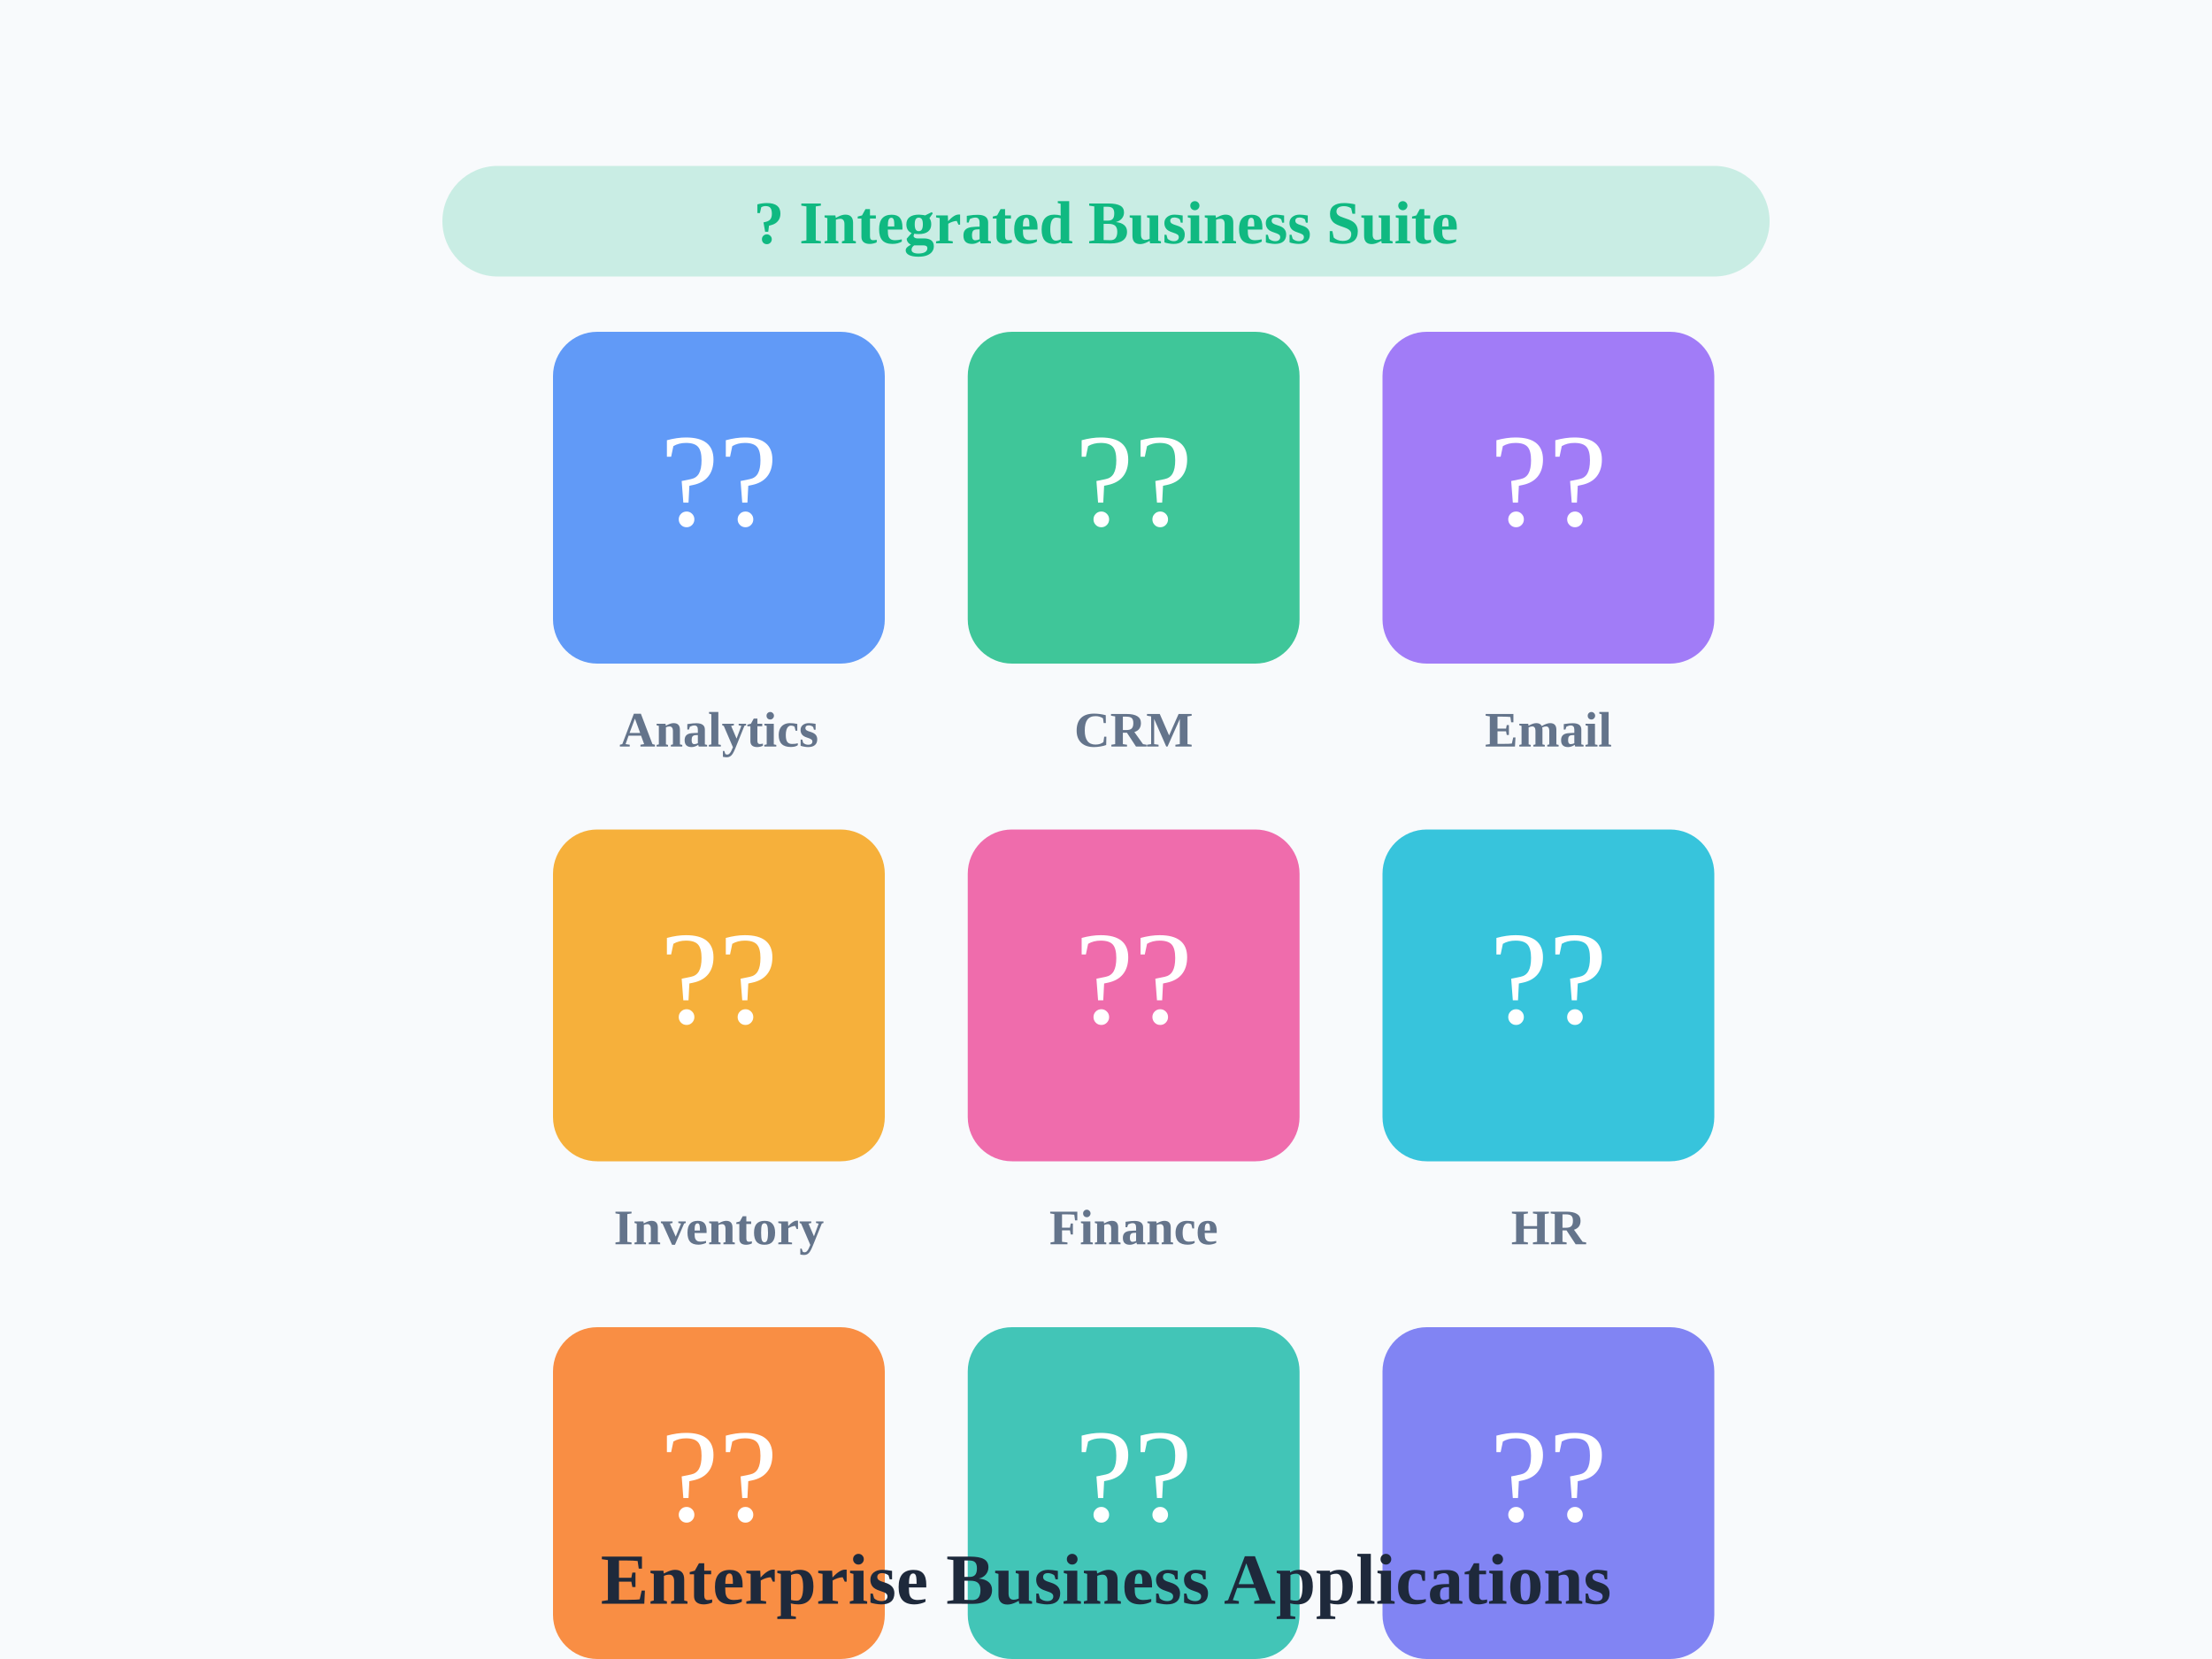
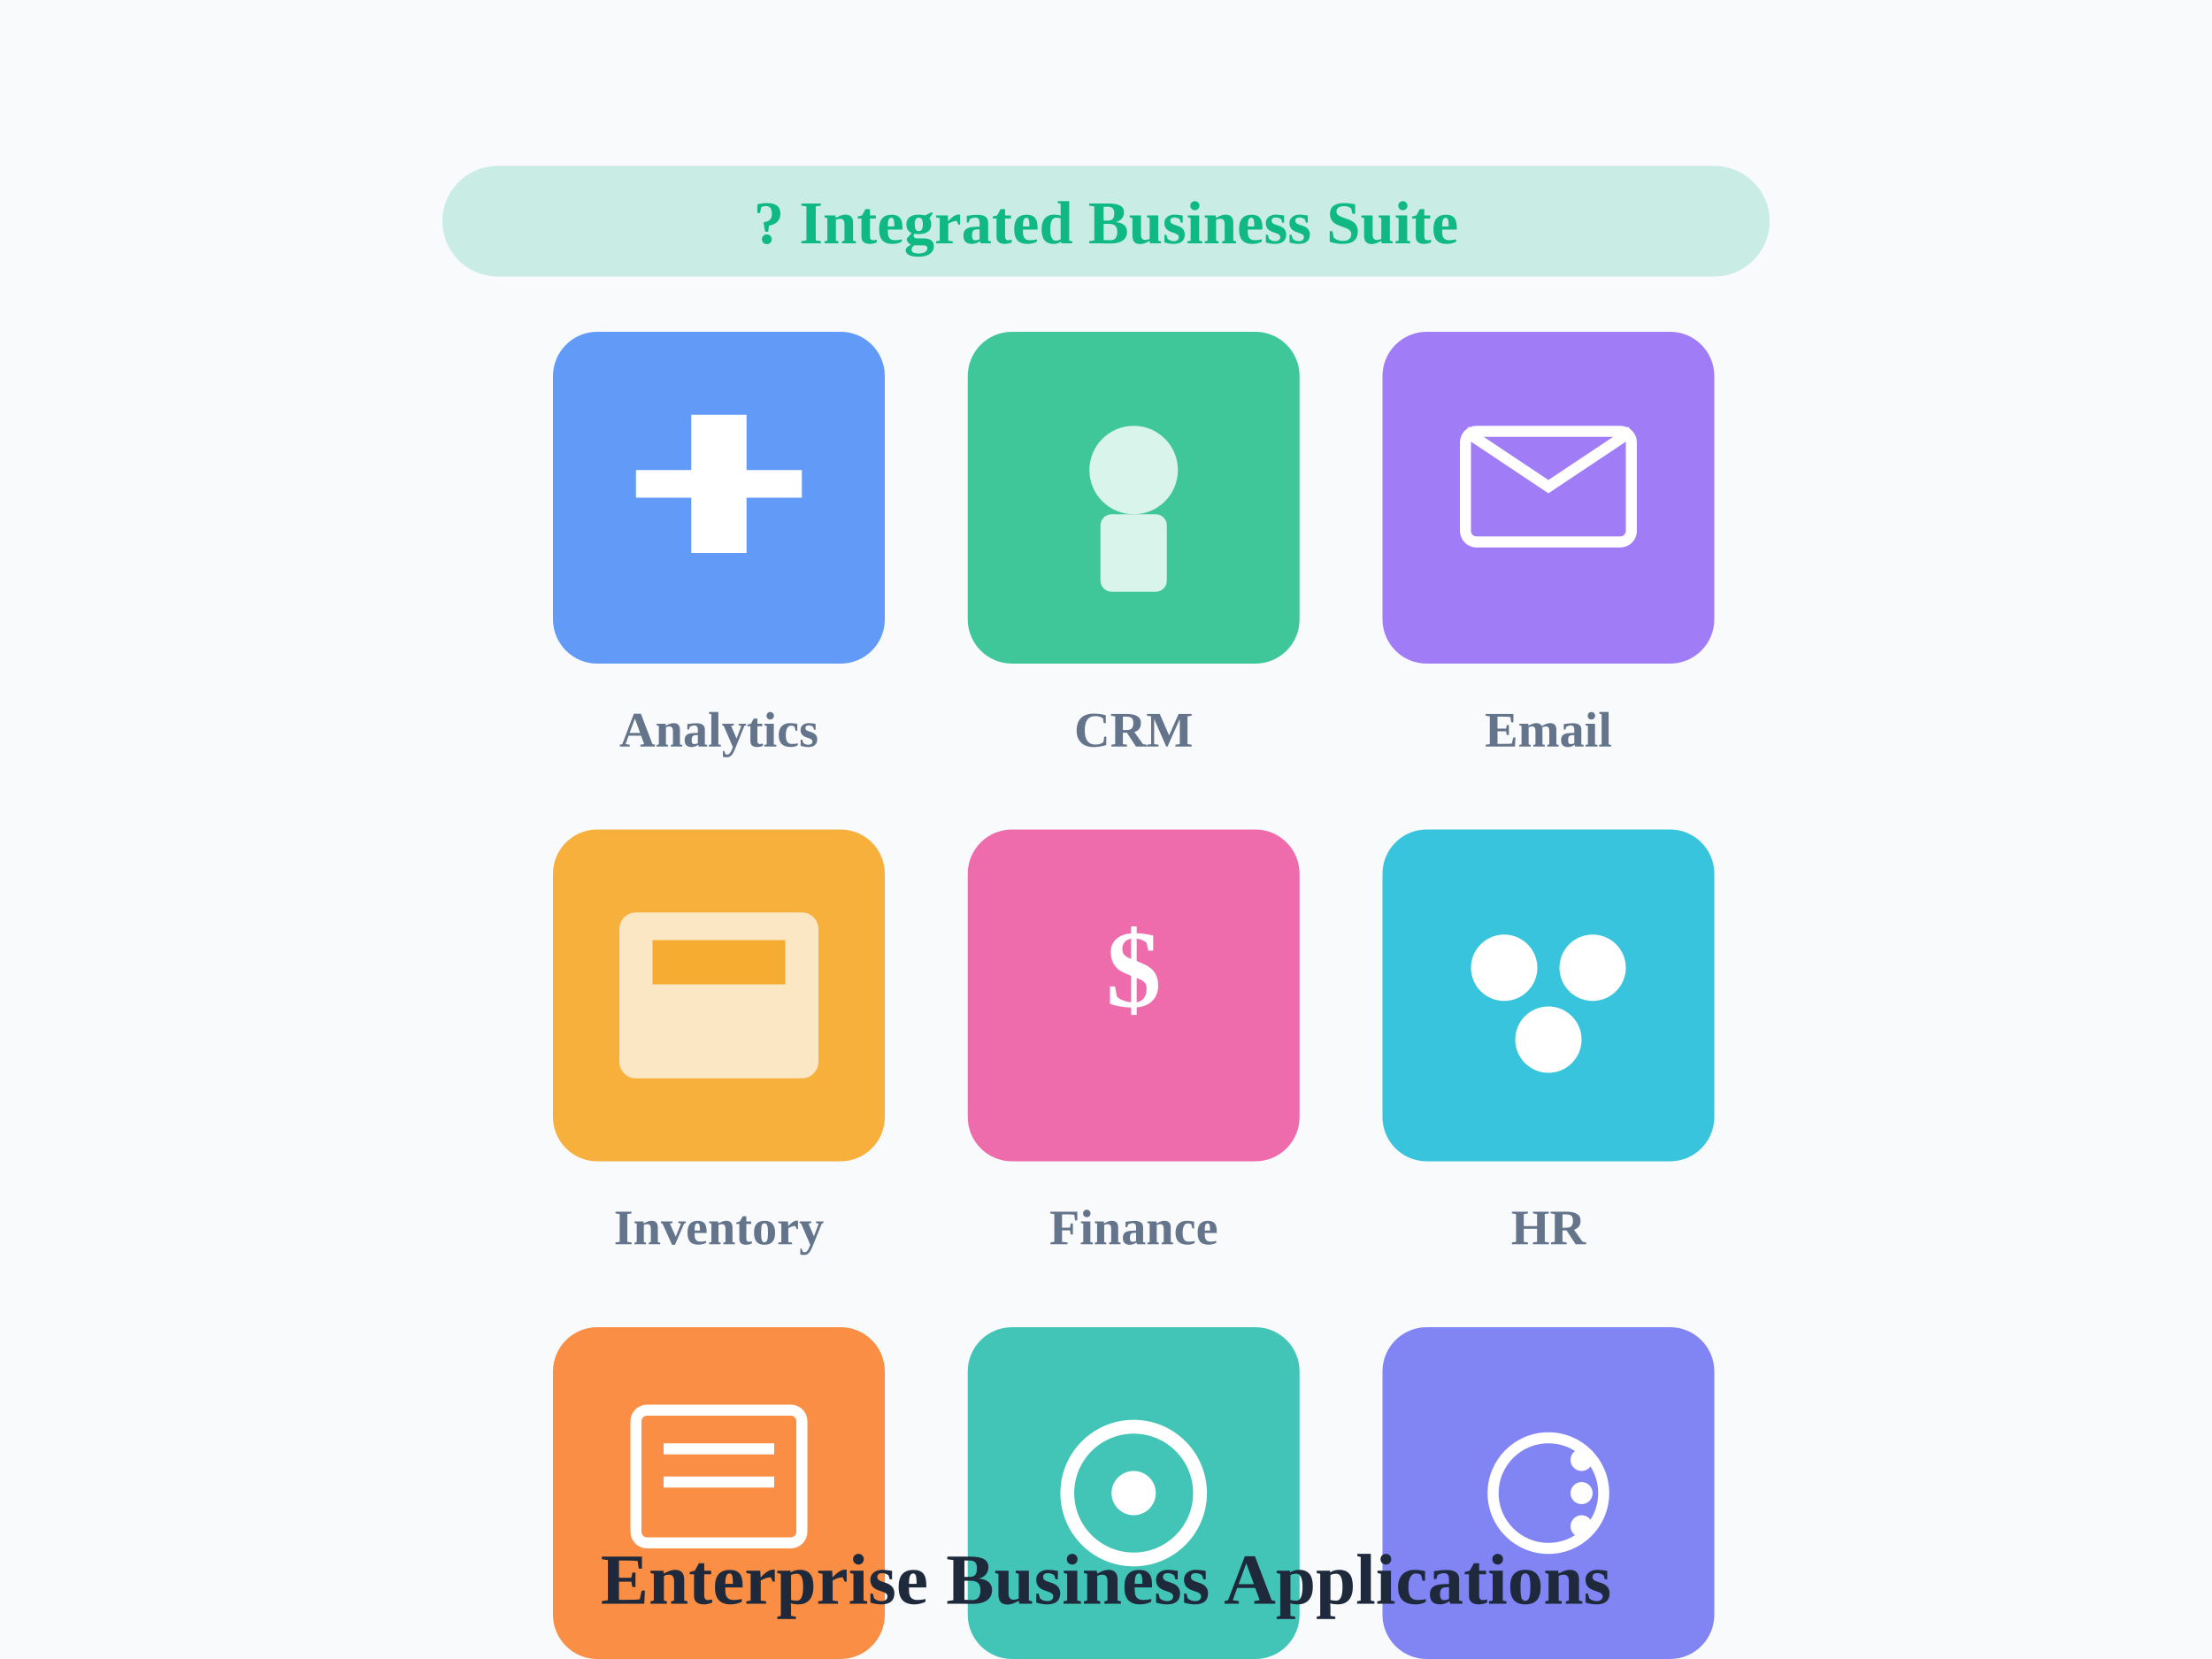
<svg xmlns="http://www.w3.org/2000/svg" viewBox="0 0 400 300">
  <rect width="400" height="300" fill="#f8fafc" />
  <g transform="translate(100, 60)">
    <rect x="0" y="0" width="60" height="60" fill="#3b82f6" opacity="0.8" rx="8" />
-     <text x="30" y="35" text-anchor="middle" fill="white" font-size="24">??</text>
+     <path d="M 15,20 L 25,20 L 25,30 L 35,30 L 35,35 L 25,35 L 25,45 L 15,45 L 15,35 L 5,35 L 5,30 L 15,30 Z" fill="white" transform="translate(10, -5)" />
    <text x="30" y="75" text-anchor="middle" fill="#64748b" font-size="9" font-weight="bold">Analytics</text>
    <rect x="75" y="0" width="60" height="60" fill="#10b981" opacity="0.8" rx="8" />
-     <text x="105" y="35" text-anchor="middle" fill="white" font-size="24">??</text>
+     <circle cx="105" cy="25" r="8" fill="white" opacity="0.8" />
+     <rect x="99" y="33" width="12" height="14" fill="white" opacity="0.8" rx="2" />
    <text x="105" y="75" text-anchor="middle" fill="#64748b" font-size="9" font-weight="bold">CRM</text>
    <rect x="150" y="0" width="60" height="60" fill="#8b5cf6" opacity="0.8" rx="8" />
-     <text x="180" y="35" text-anchor="middle" fill="white" font-size="24">??</text>
+     <rect x="165" y="18" width="30" height="20" fill="none" stroke="white" stroke-width="2" rx="2" />
+     <path d="M 165,18 L 180,28 L 195,18" fill="none" stroke="white" stroke-width="2" />
    <text x="180" y="75" text-anchor="middle" fill="#64748b" font-size="9" font-weight="bold">Email</text>
    <rect x="0" y="90" width="60" height="60" fill="#f59e0b" opacity="0.8" rx="8" />
-     <text x="30" y="125" text-anchor="middle" fill="white" font-size="24">??</text>
+     <rect x="12" y="105" width="36" height="30" fill="white" opacity="0.7" rx="3" />
+     <rect x="18" y="110" width="24" height="8" fill="#f59e0b" opacity="0.8" />
    <text x="30" y="165" text-anchor="middle" fill="#64748b" font-size="9" font-weight="bold">Inventory</text>
    <rect x="75" y="90" width="60" height="60" fill="#ec4899" opacity="0.8" rx="8" />
-     <text x="105" y="125" text-anchor="middle" fill="white" font-size="24">??</text>
+     <text x="105" y="122" text-anchor="middle" fill="white" font-size="20" font-weight="bold">$</text>
    <text x="105" y="165" text-anchor="middle" fill="#64748b" font-size="9" font-weight="bold">Finance</text>
    <rect x="150" y="90" width="60" height="60" fill="#06b6d4" opacity="0.8" rx="8" />
-     <text x="180" y="125" text-anchor="middle" fill="white" font-size="24">??</text>
+     <circle cx="172" cy="115" r="6" fill="white" />
+     <circle cx="188" cy="115" r="6" fill="white" />
+     <circle cx="180" cy="128" r="6" fill="white" />
    <text x="180" y="165" text-anchor="middle" fill="#64748b" font-size="9" font-weight="bold">HR</text>
    <rect x="0" y="180" width="60" height="60" fill="#f97316" opacity="0.8" rx="8" />
-     <text x="30" y="215" text-anchor="middle" fill="white" font-size="24">??</text>
+     <rect x="15" y="195" width="30" height="24" fill="none" stroke="white" stroke-width="2" rx="2" />
+     <line x1="20" y1="202" x2="40" y2="202" stroke="white" stroke-width="2" />
+     <line x1="20" y1="208" x2="40" y2="208" stroke="white" stroke-width="2" />
    <text x="30" y="255" text-anchor="middle" fill="#64748b" font-size="9" font-weight="bold">Projects</text>
    <rect x="75" y="180" width="60" height="60" fill="#14b8a6" opacity="0.8" rx="8" />
-     <text x="105" y="215" text-anchor="middle" fill="white" font-size="24">??</text>
+     <circle cx="105" cy="210" r="12" fill="none" stroke="white" stroke-width="2.5" />
+     <circle cx="105" cy="210" r="4" fill="white" />
    <text x="105" y="255" text-anchor="middle" fill="#64748b" font-size="9" font-weight="bold">Alerts</text>
    <rect x="150" y="180" width="60" height="60" fill="#6366f1" opacity="0.8" rx="8" />
-     <text x="180" y="215" text-anchor="middle" fill="white" font-size="24">??</text>
+     <circle cx="180" cy="210" r="10" fill="none" stroke="white" stroke-width="2" />
+     <circle cx="186" cy="204" r="2" fill="white" />
+     <circle cx="186" cy="210" r="2" fill="white" />
+     <circle cx="186" cy="216" r="2" fill="white" />
    <text x="180" y="255" text-anchor="middle" fill="#64748b" font-size="9" font-weight="bold">Settings</text>
  </g>
  <g transform="translate(80, 30)">
    <rect x="0" y="0" width="240" height="20" fill="#10b981" opacity="0.2" rx="10" />
    <text x="120" y="14" text-anchor="middle" fill="#10b981" font-size="11" font-weight="bold">? Integrated Business Suite</text>
  </g>
  <text x="200" y="290" text-anchor="middle" fill="#1e293b" font-size="13" font-weight="bold">Enterprise Business Applications</text>
</svg>
